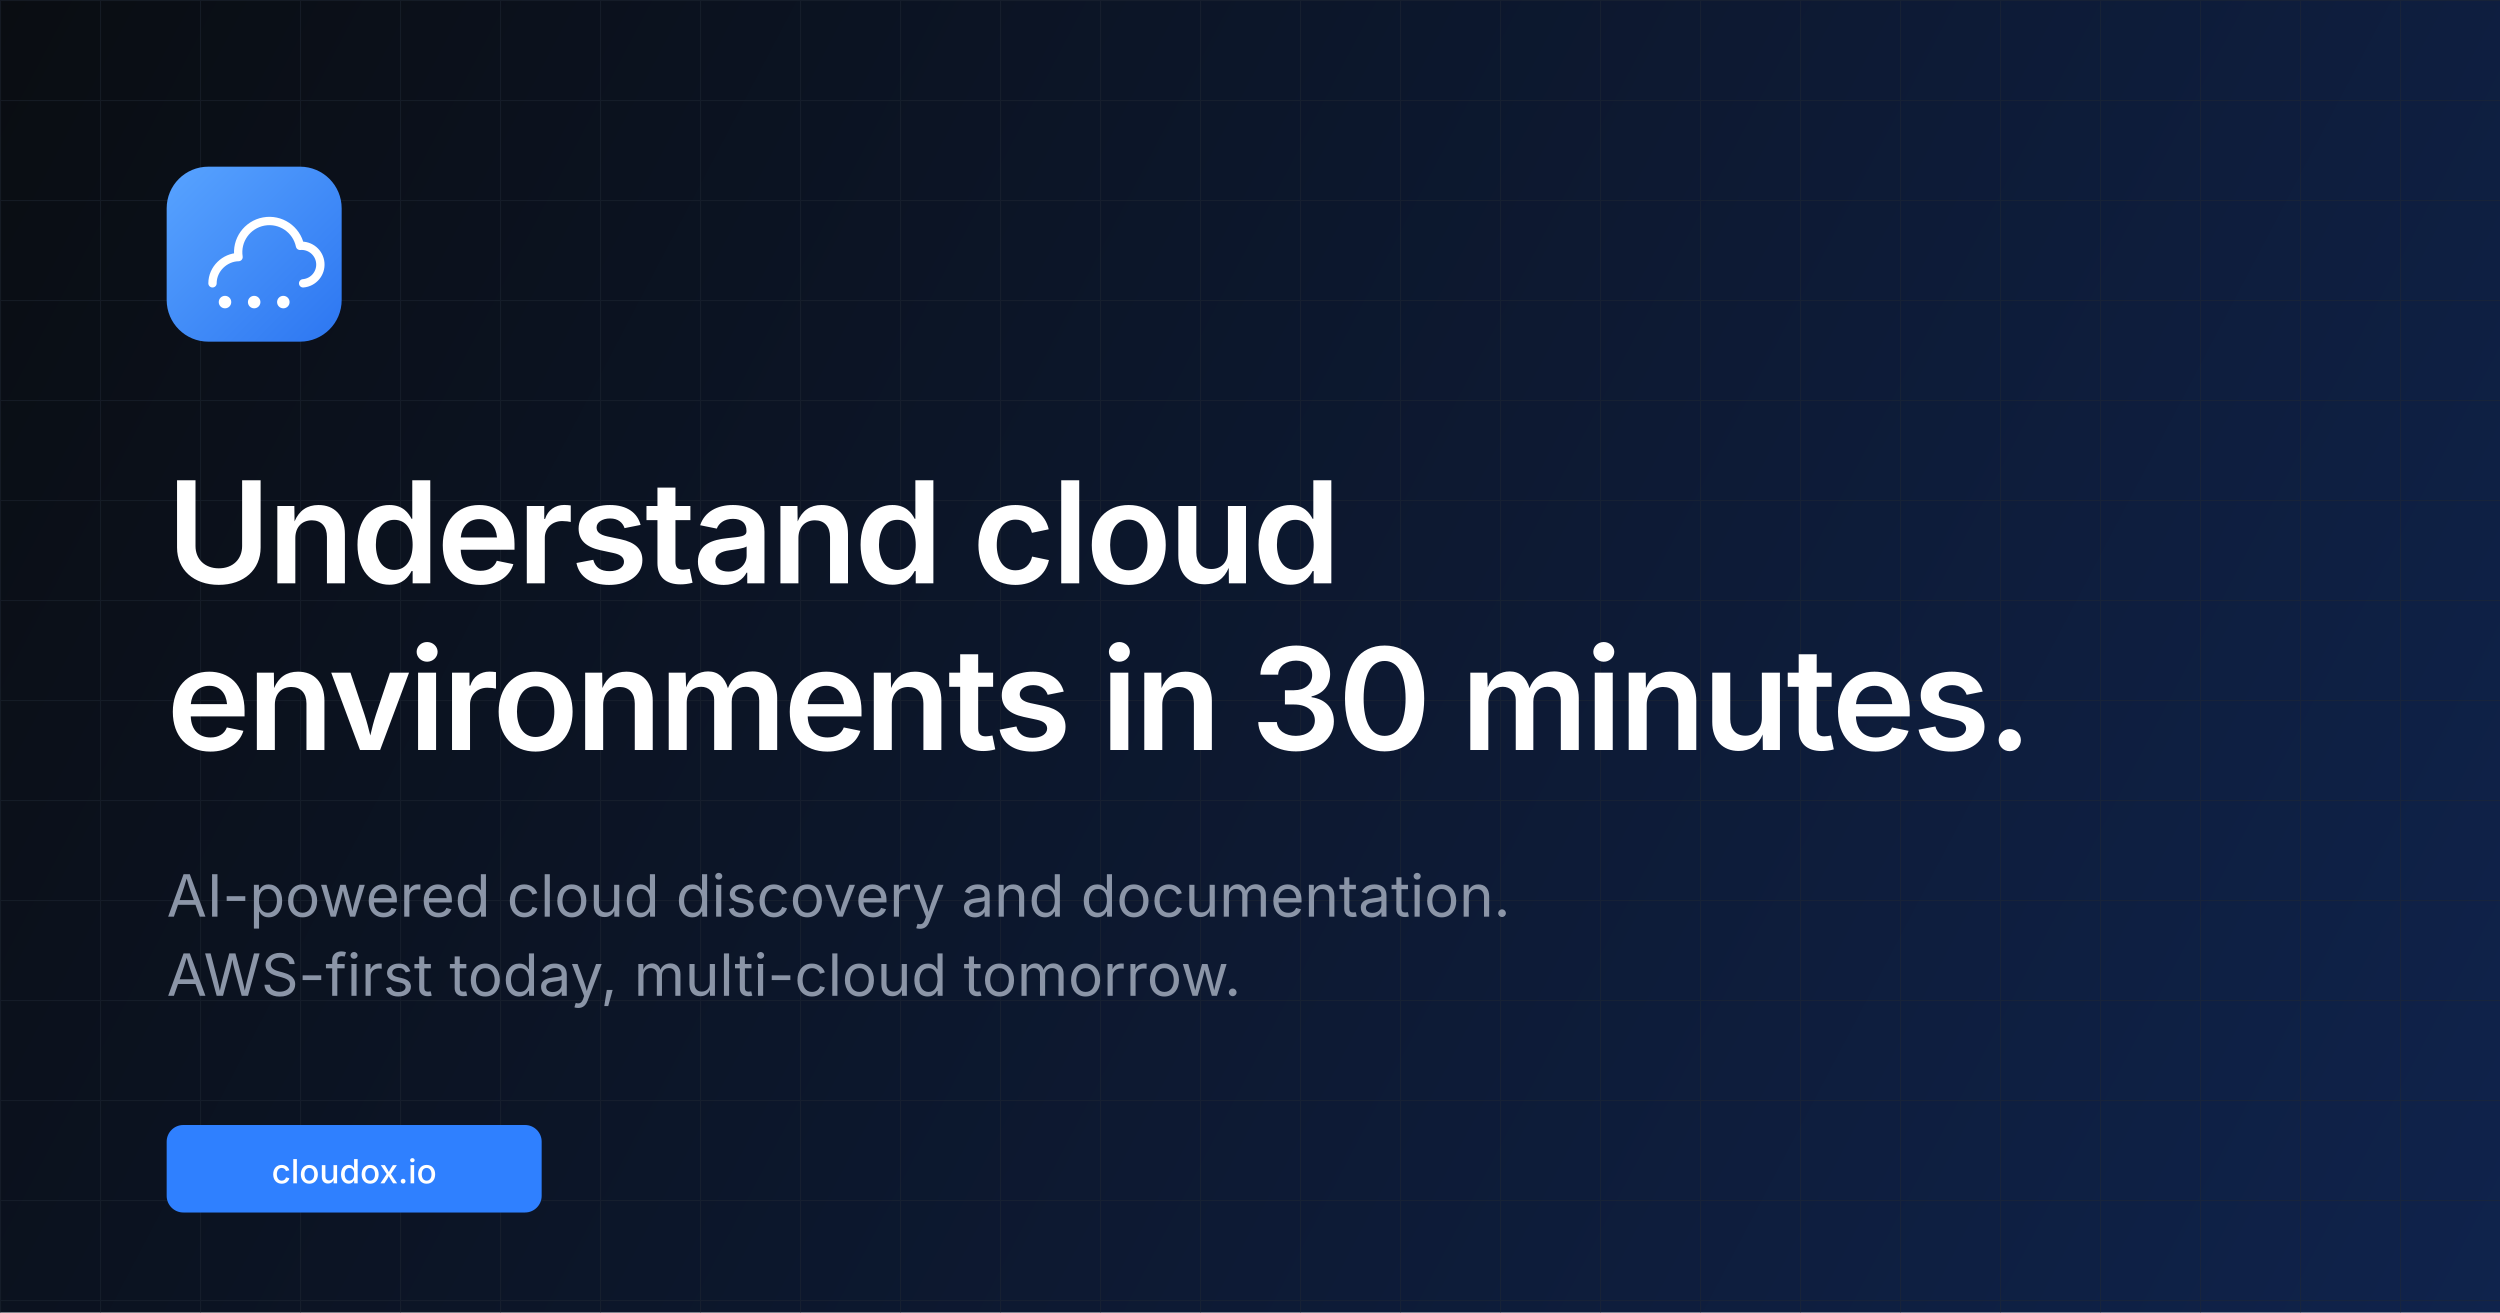
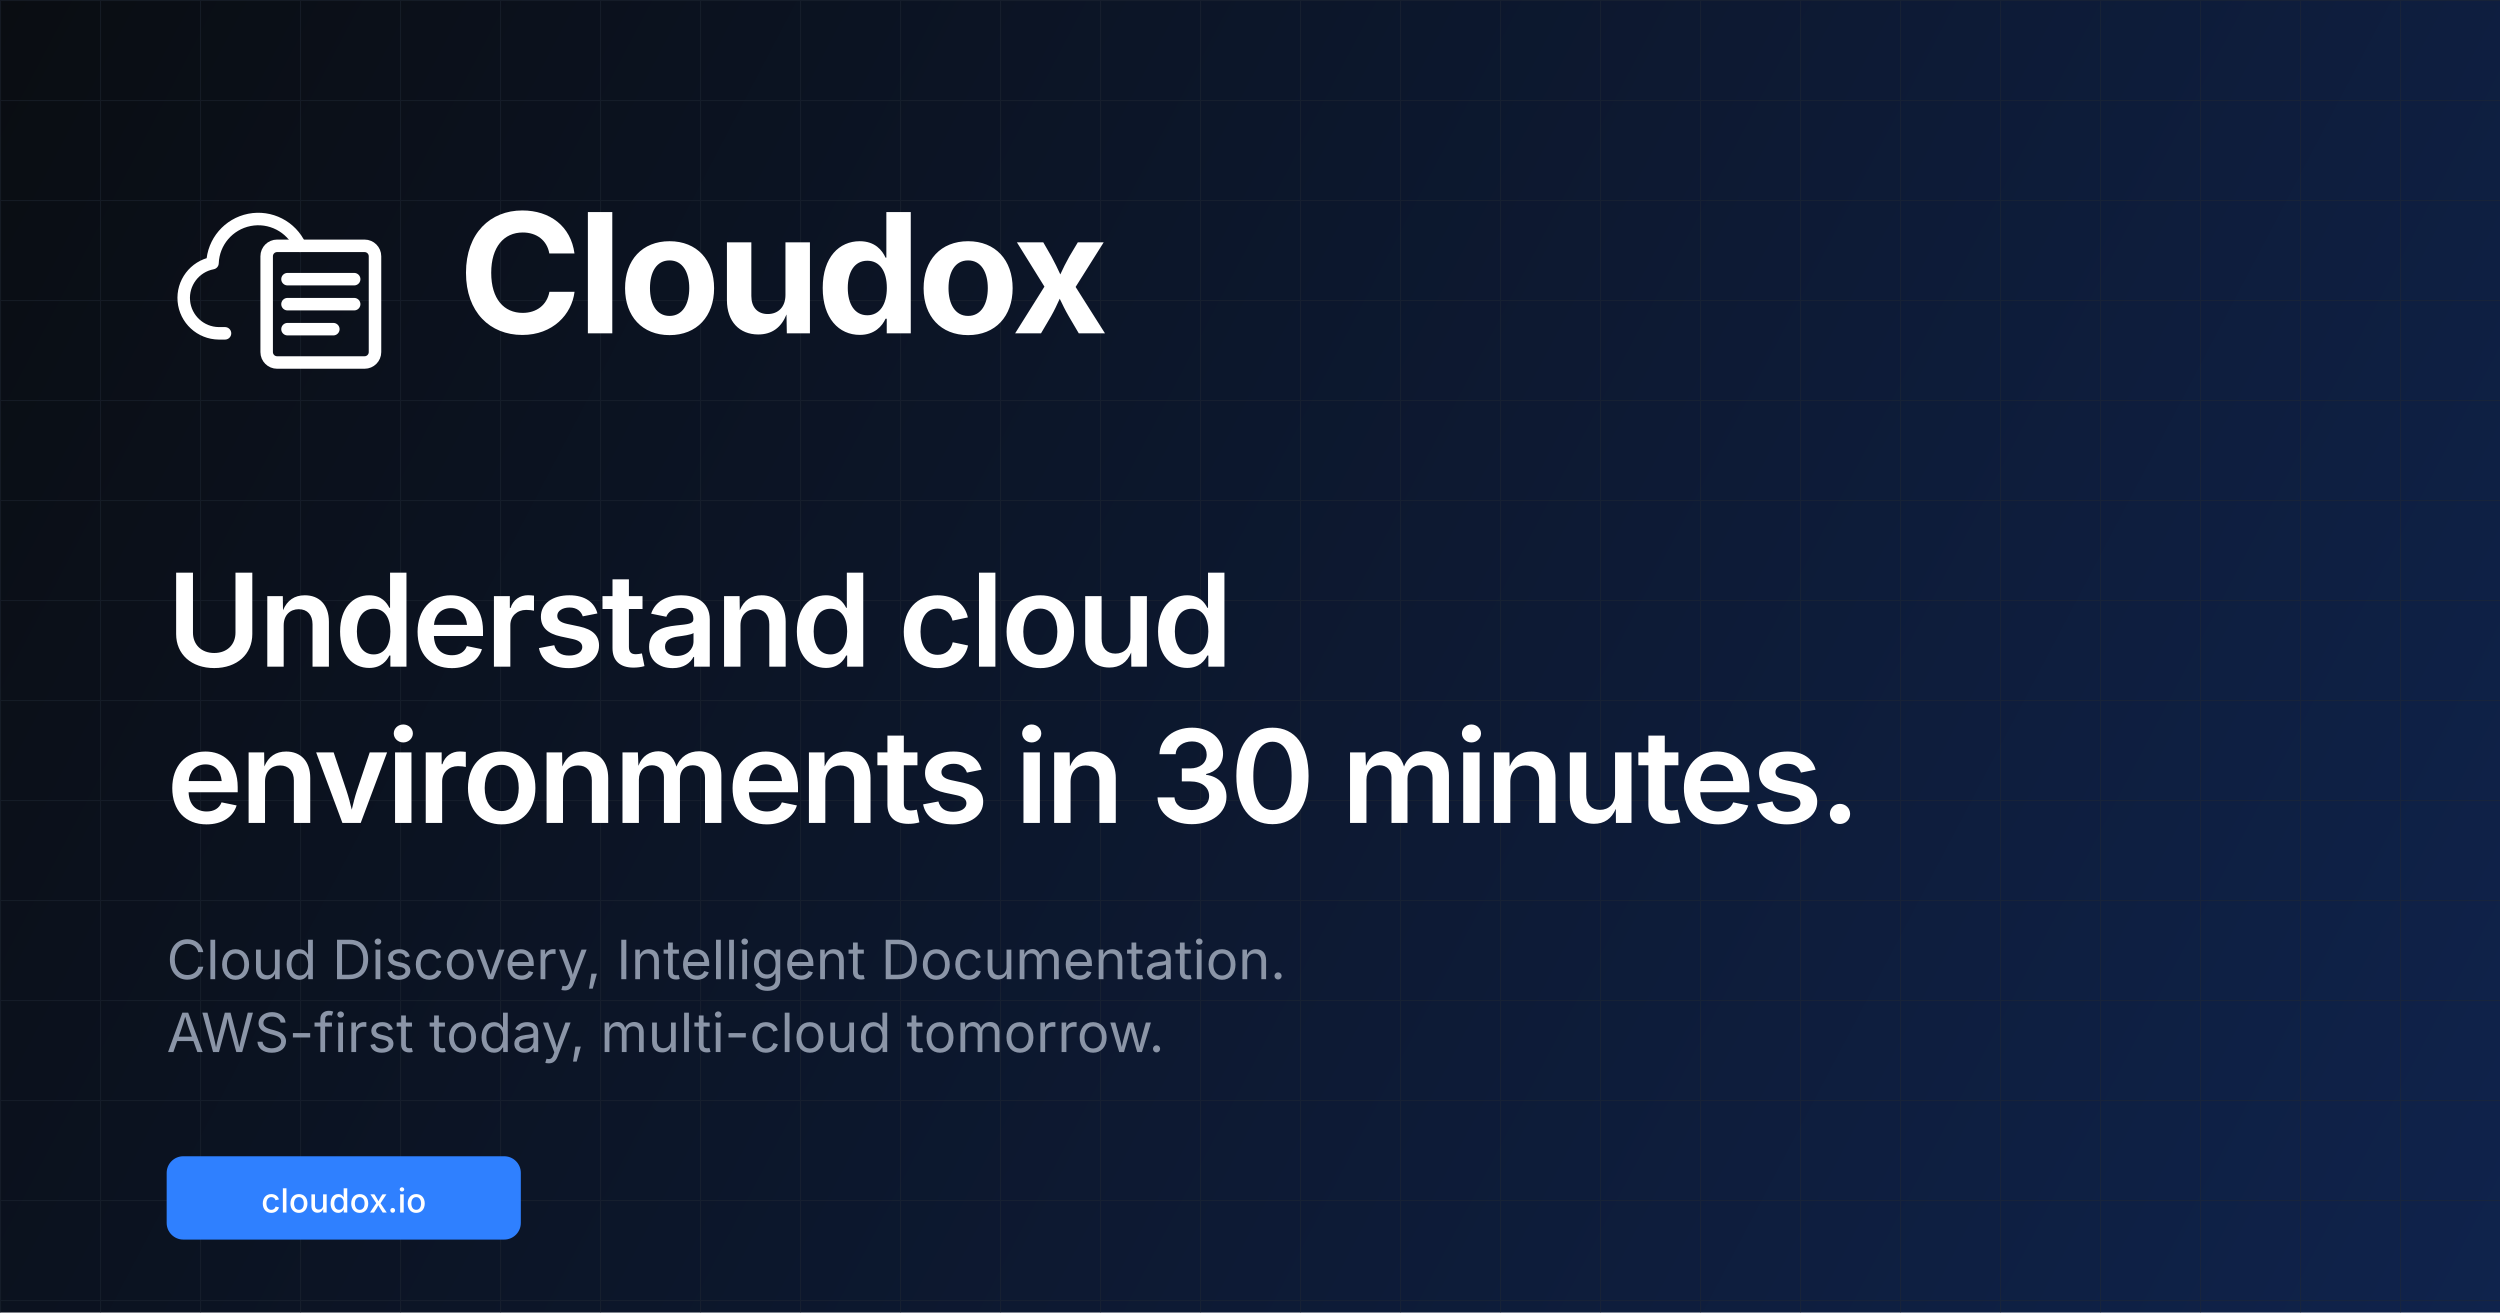
<svg xmlns="http://www.w3.org/2000/svg" viewBox="0 0 1200 630" width="1200" height="630">
  <defs>
    <linearGradient id="bg" x1="0" y1="0" x2="1200" y2="630" gradientUnits="userSpaceOnUse">
      <stop offset="0%" stop-color="#0a0d12" />
      <stop offset="100%" stop-color="#0f234c" />
-     </linearGradient>
-     <linearGradient id="logo" x1="0" y1="0" x2="120" y2="120" gradientUnits="userSpaceOnUse">
-       <stop offset="0%" stop-color="#58a3ff" />
-       <stop offset="100%" stop-color="#1a63eb" />
    </linearGradient>
    <pattern id="grid" width="48" height="48" patternUnits="userSpaceOnUse">
      <path d="M 48 0 L 0 0 0 48" fill="none" stroke="#1f2733" stroke-width="1" />
    </pattern>
  </defs>
  <rect width="1200" height="630" fill="url(#bg)" />
  <rect width="1200" height="630" fill="url(#grid)" opacity="0.5" />
-   <g transform="translate(80, 80)">
-     <rect width="84" height="84" rx="20" fill="url(#logo)" />
-     <path d="M22 56c0-7 6-12.5 12.5-12.6A15 15 0 0 1 64 38a9 9 0 0 1 1.5 18" stroke="#ffffff" stroke-width="4" stroke-linecap="round" stroke-linejoin="round" fill="none" />
-     <circle cx="28" cy="65" r="3" fill="#ffffff" />
-     <circle cx="42" cy="65" r="3" fill="#ffffff" />
-     <circle cx="56" cy="65" r="3" fill="#ffffff" />
+   <g transform="translate(80, 90)" stroke="#ffffff" stroke-width="6" stroke-linecap="round" stroke-linejoin="round" fill="none">
+     <path d="M28 70h-3a17 17 0 0 1-3-33.7A22 22 0 0 1 64 28" />
+     <rect x="48" y="28" width="52" height="56" rx="5" />
+     <line x1="58" y1="44" x2="90" y2="44" />
+     <line x1="58" y1="56" x2="90" y2="56" />
+     <line x1="58" y1="68" x2="80" y2="68" />
  </g>
-   <text x="80" y="280" fill="#ffffff" font-family="Inter, system-ui, sans-serif" font-size="68" font-weight="600" letter-spacing="-1.5">
+   <text x="220" y="160" fill="#ffffff" font-family="Inter, system-ui, sans-serif" font-size="80" font-weight="700" letter-spacing="-2">Cloudox</text>
+   <text x="80" y="320" fill="#ffffff" font-family="Inter, system-ui, sans-serif" font-size="62" font-weight="600" letter-spacing="-1.5">
    Understand cloud
  </text>
-   <text x="80" y="360" fill="#ffffff" font-family="Inter, system-ui, sans-serif" font-size="68" font-weight="600" letter-spacing="-1.5">
+   <text x="80" y="395" fill="#ffffff" font-family="Inter, system-ui, sans-serif" font-size="62" font-weight="600" letter-spacing="-1.5">
    environments in 30 minutes.
  </text>
-   <text x="80" y="440" fill="#8b95a7" font-family="Inter, system-ui, sans-serif" font-size="28" font-weight="400">
-     AI-powered cloud discovery and documentation.
+   <text x="80" y="470" fill="#8b95a7" font-family="Inter, system-ui, sans-serif" font-size="26" font-weight="400">
+     Cloud Discovery, Intelligent Documentation.
  </text>
-   <text x="80" y="478" fill="#8b95a7" font-family="Inter, system-ui, sans-serif" font-size="28" font-weight="400">
+   <text x="80" y="505" fill="#8b95a7" font-family="Inter, system-ui, sans-serif" font-size="26" font-weight="400">
    AWS-first today, multi-cloud tomorrow.
  </text>
-   <g transform="translate(80, 540)">
-     <rect width="180" height="42" rx="8" fill="#2f80ff" />
-     <text x="90" y="28" fill="#ffffff" font-family="Inter, system-ui, sans-serif" font-size="16" font-weight="500" text-anchor="middle">
-       cloudox.io
-     </text>
+   <g transform="translate(80, 555)">
+     <rect width="170" height="40" rx="8" fill="#2f80ff" />
+     <text x="85" y="27" fill="#ffffff" font-family="Inter, system-ui, sans-serif" font-size="16" font-weight="500" text-anchor="middle">cloudox.io</text>
  </g>
</svg>
